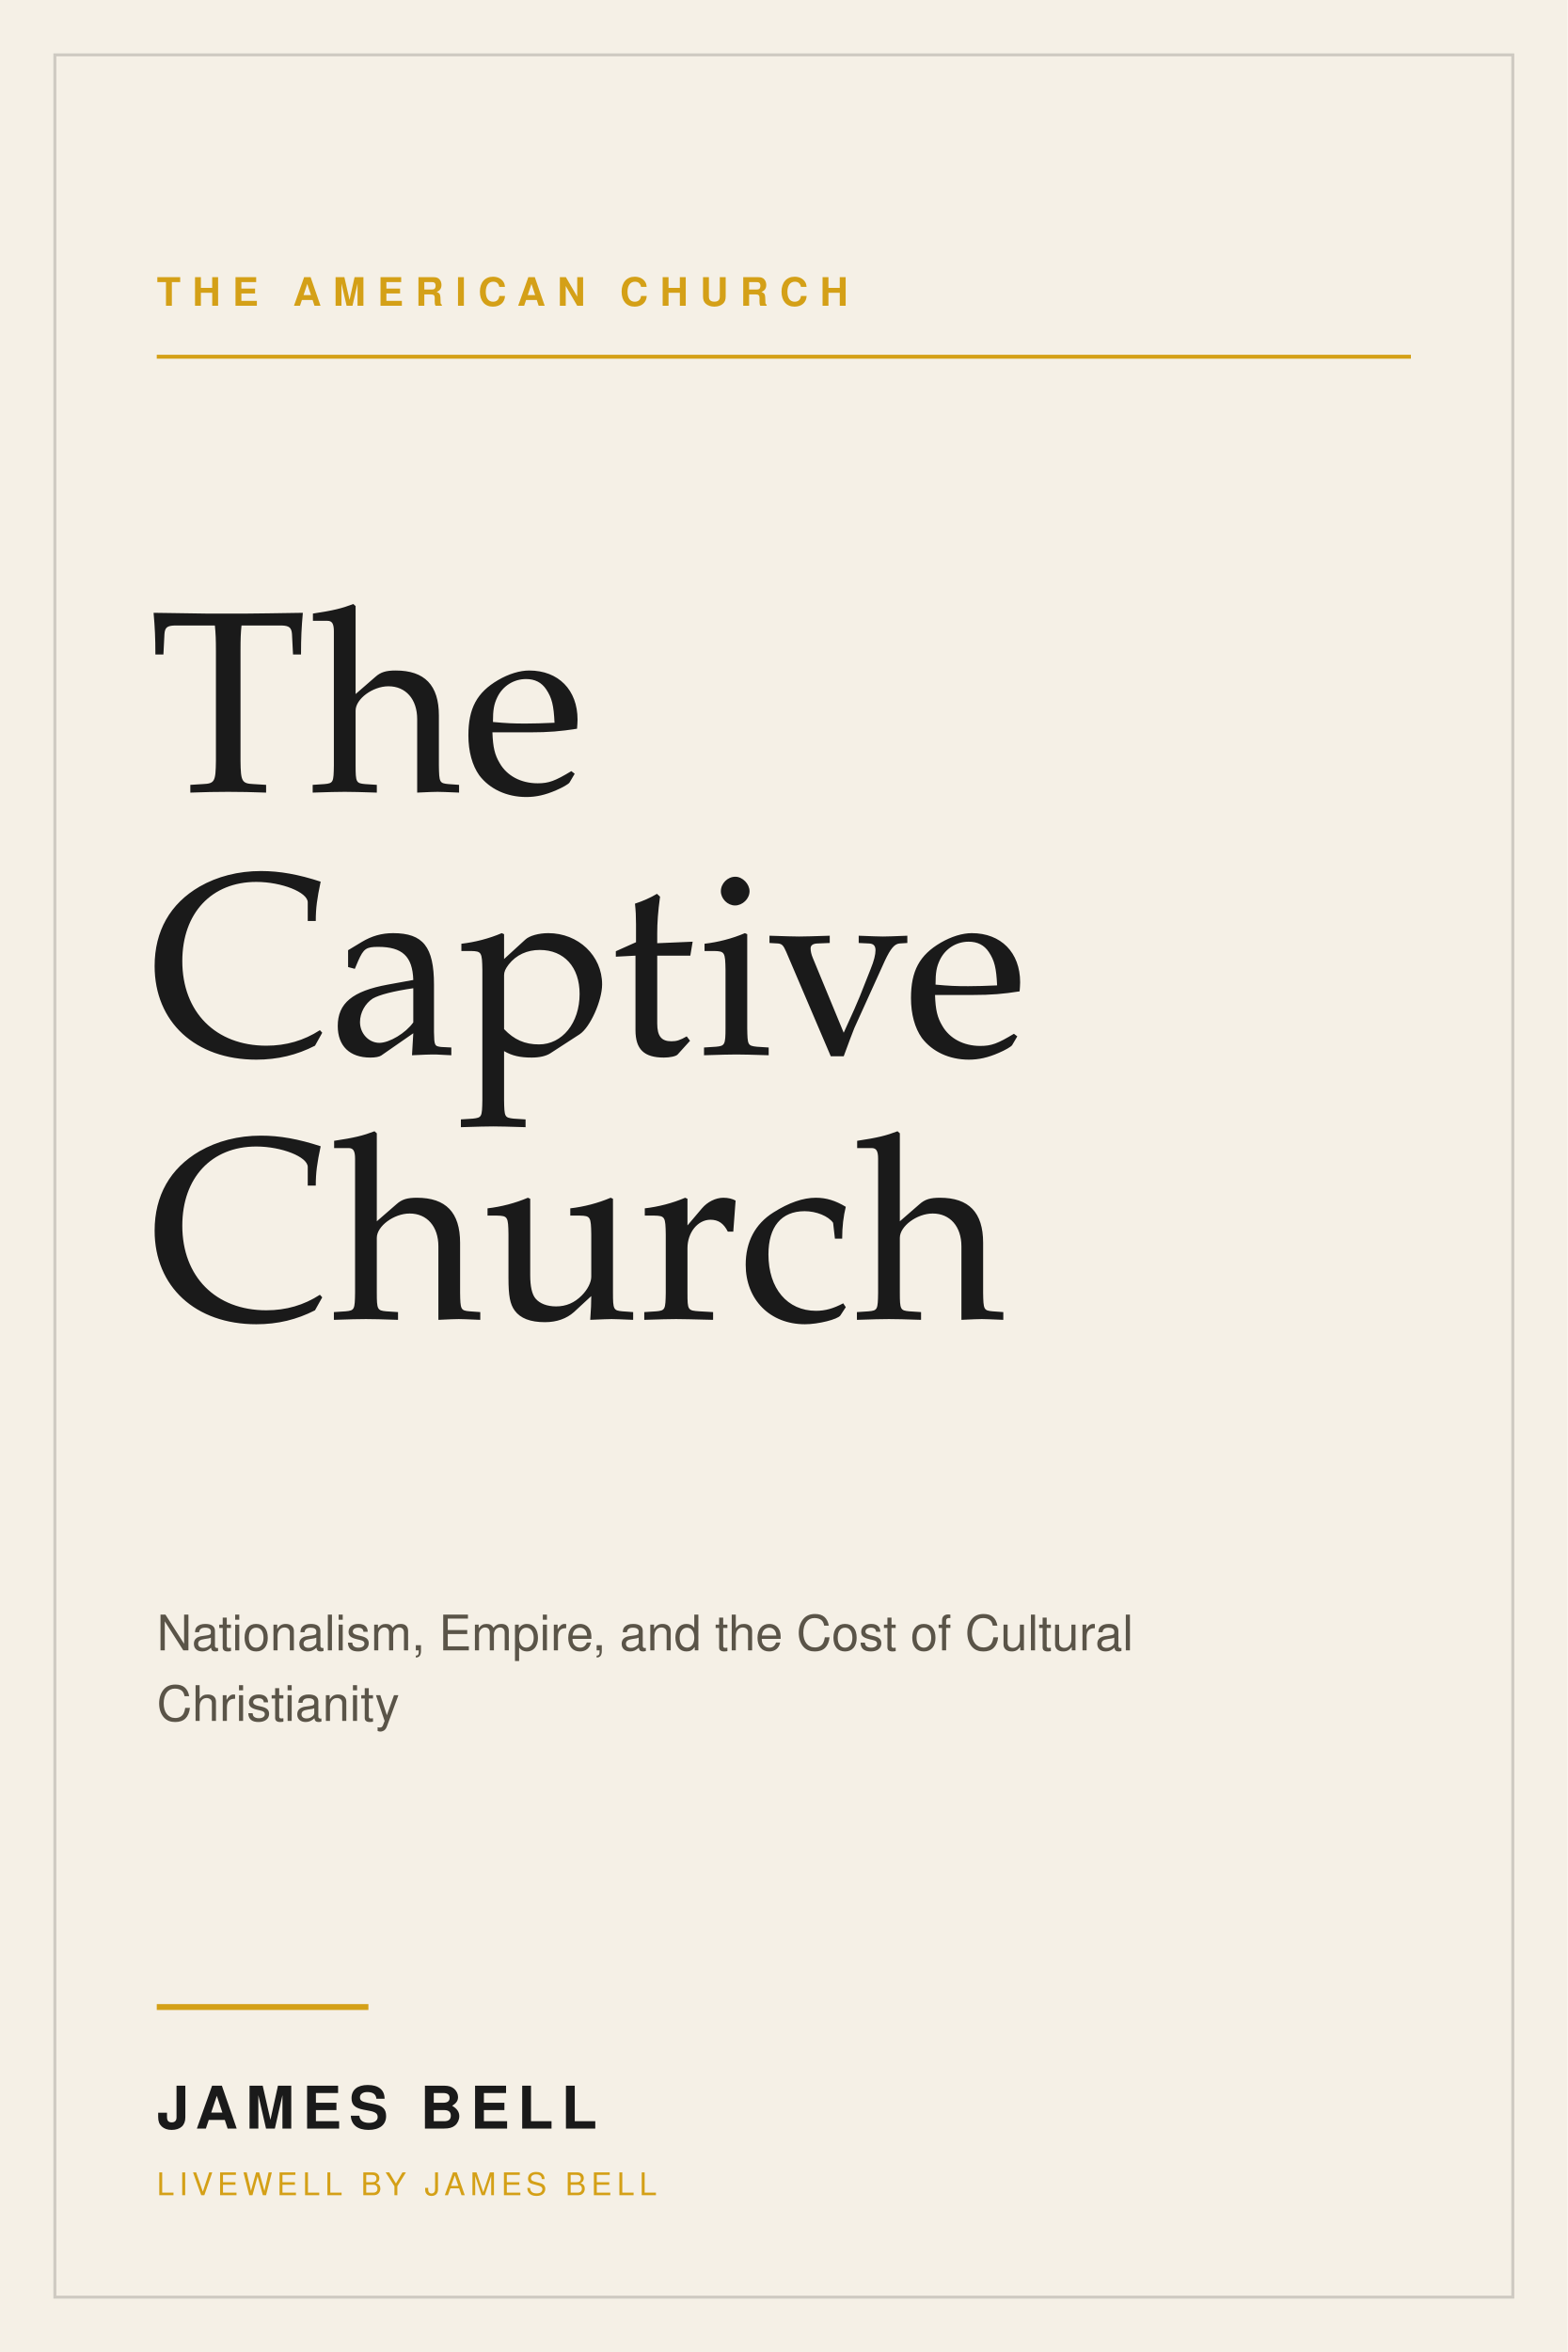
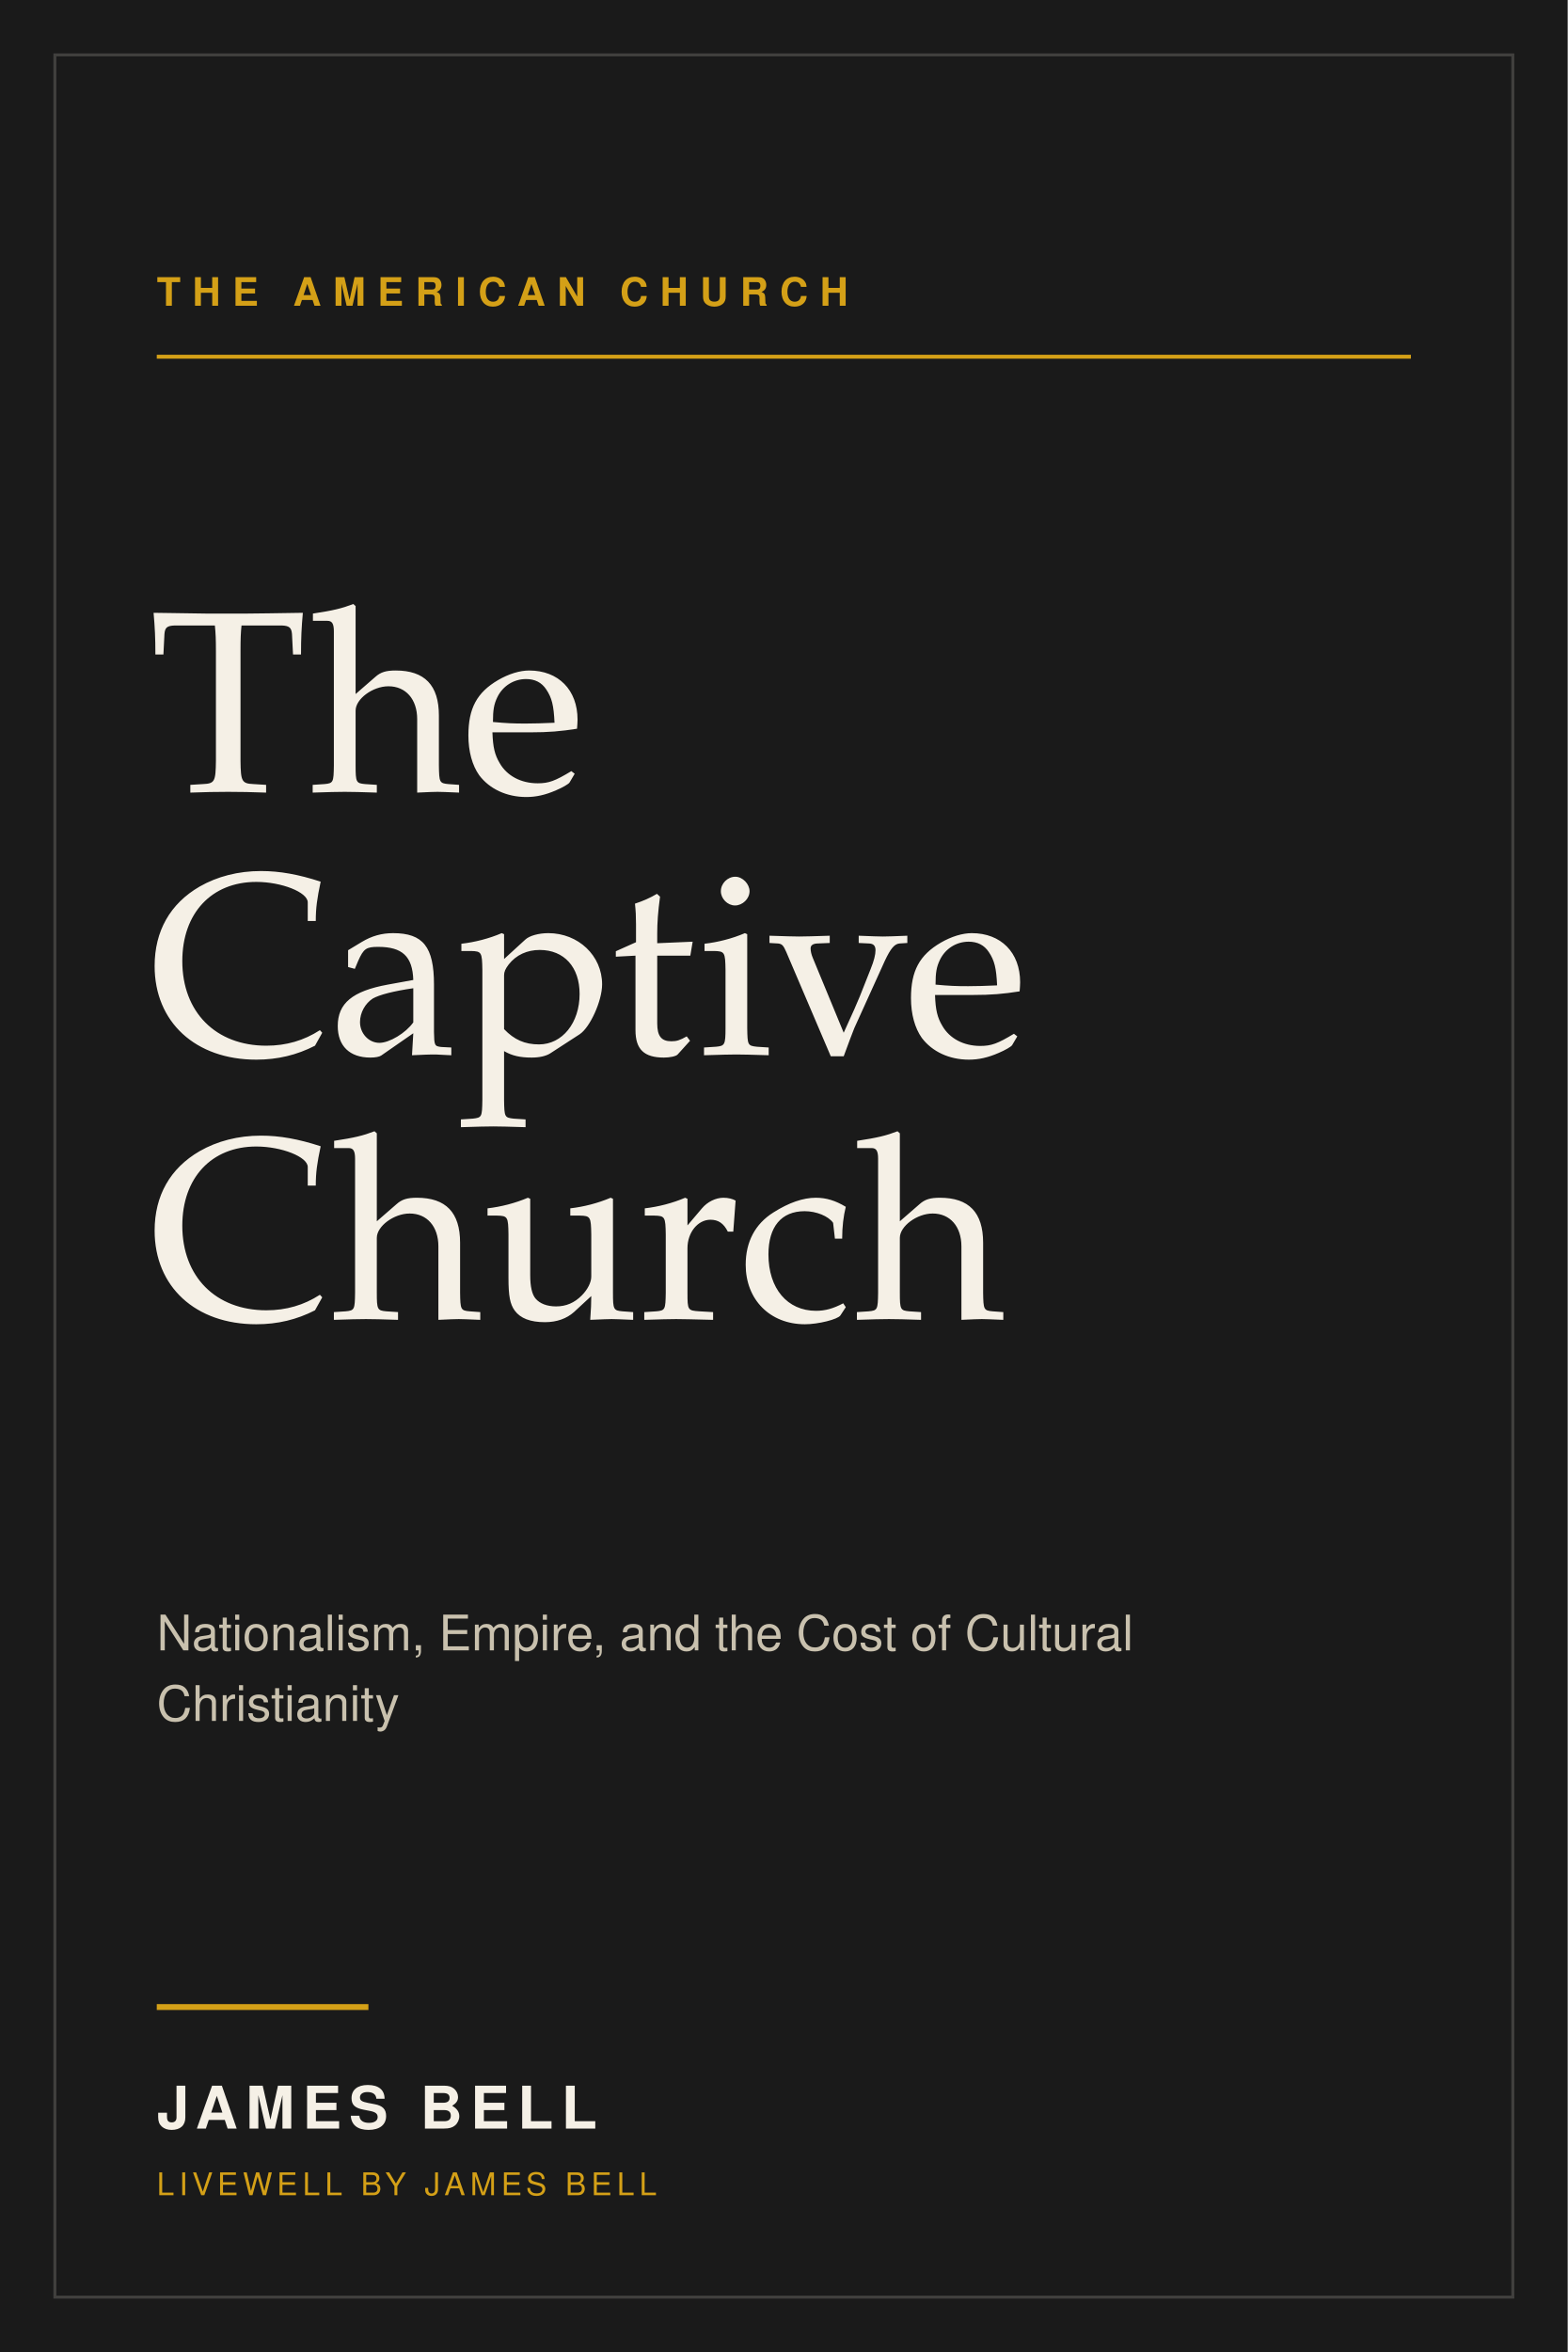
<svg xmlns="http://www.w3.org/2000/svg" width="800" height="1200" viewBox="0 0 800 1200" role="img" aria-label="The Captive Church by James Bell">
-   <rect width="800" height="1200" fill="#F5F0E6" />
-   <rect x="28" y="28" width="744" height="1144" fill="none" stroke="#1A1A1A" stroke-width="1.5" opacity="0.18" />
+   <rect width="800" height="1200" fill="#1A1A1A" />
+   <rect x="28" y="28" width="744" height="1144" fill="none" stroke="#F5F0E6" stroke-width="1.5" opacity="0.18" />
  <text x="80" y="156" font-family="Helvetica, Arial, sans-serif" font-size="20" letter-spacing="6" font-weight="700" fill="#D4A017">THE AMERICAN CHURCH</text>
  <line x1="80" y1="182" x2="720" y2="182" stroke="#D4A017" stroke-width="2" />
-   <text x="76" y="404" font-family="Palatino, 'Palatino Linotype', Georgia, serif" font-size="132" font-weight="400" fill="#1A1A1A">The</text>
-   <text x="76" y="538" font-family="Palatino, 'Palatino Linotype', Georgia, serif" font-size="132" font-weight="400" fill="#1A1A1A">Captive</text>
-   <text x="76" y="673" font-family="Palatino, 'Palatino Linotype', Georgia, serif" font-size="132" font-weight="400" fill="#1A1A1A">Church</text>
-   <text x="80" y="842" font-family="Helvetica, Arial, sans-serif" font-size="25" fill="#5A5448">Nationalism, Empire, and the Cost of Cultural</text>
-   <text x="80" y="878" font-family="Helvetica, Arial, sans-serif" font-size="25" fill="#5A5448">Christianity</text>
+   <text x="76" y="404" font-family="Palatino, 'Palatino Linotype', Georgia, serif" font-size="132" font-weight="400" fill="#F5F0E6">The</text>
+   <text x="76" y="538" font-family="Palatino, 'Palatino Linotype', Georgia, serif" font-size="132" font-weight="400" fill="#F5F0E6">Captive</text>
+   <text x="76" y="673" font-family="Palatino, 'Palatino Linotype', Georgia, serif" font-size="132" font-weight="400" fill="#F5F0E6">Church</text>
+   <text x="80" y="842" font-family="Helvetica, Arial, sans-serif" font-size="25" fill="#C9C1AE">Nationalism, Empire, and the Cost of Cultural</text>
+   <text x="80" y="878" font-family="Helvetica, Arial, sans-serif" font-size="25" fill="#C9C1AE">Christianity</text>
  <line x1="80" y1="1024" x2="188" y2="1024" stroke="#D4A017" stroke-width="3" />
-   <text x="80" y="1086" font-family="Helvetica, Arial, sans-serif" font-size="30" letter-spacing="4" font-weight="700" fill="#1A1A1A">JAMES BELL</text>
+   <text x="80" y="1086" font-family="Helvetica, Arial, sans-serif" font-size="30" letter-spacing="4" font-weight="700" fill="#F5F0E6">JAMES BELL</text>
  <text x="80" y="1120" font-family="Helvetica, Arial, sans-serif" font-size="16" letter-spacing="2.5" fill="#D4A017">LIVEWELL BY JAMES BELL</text>
</svg>
